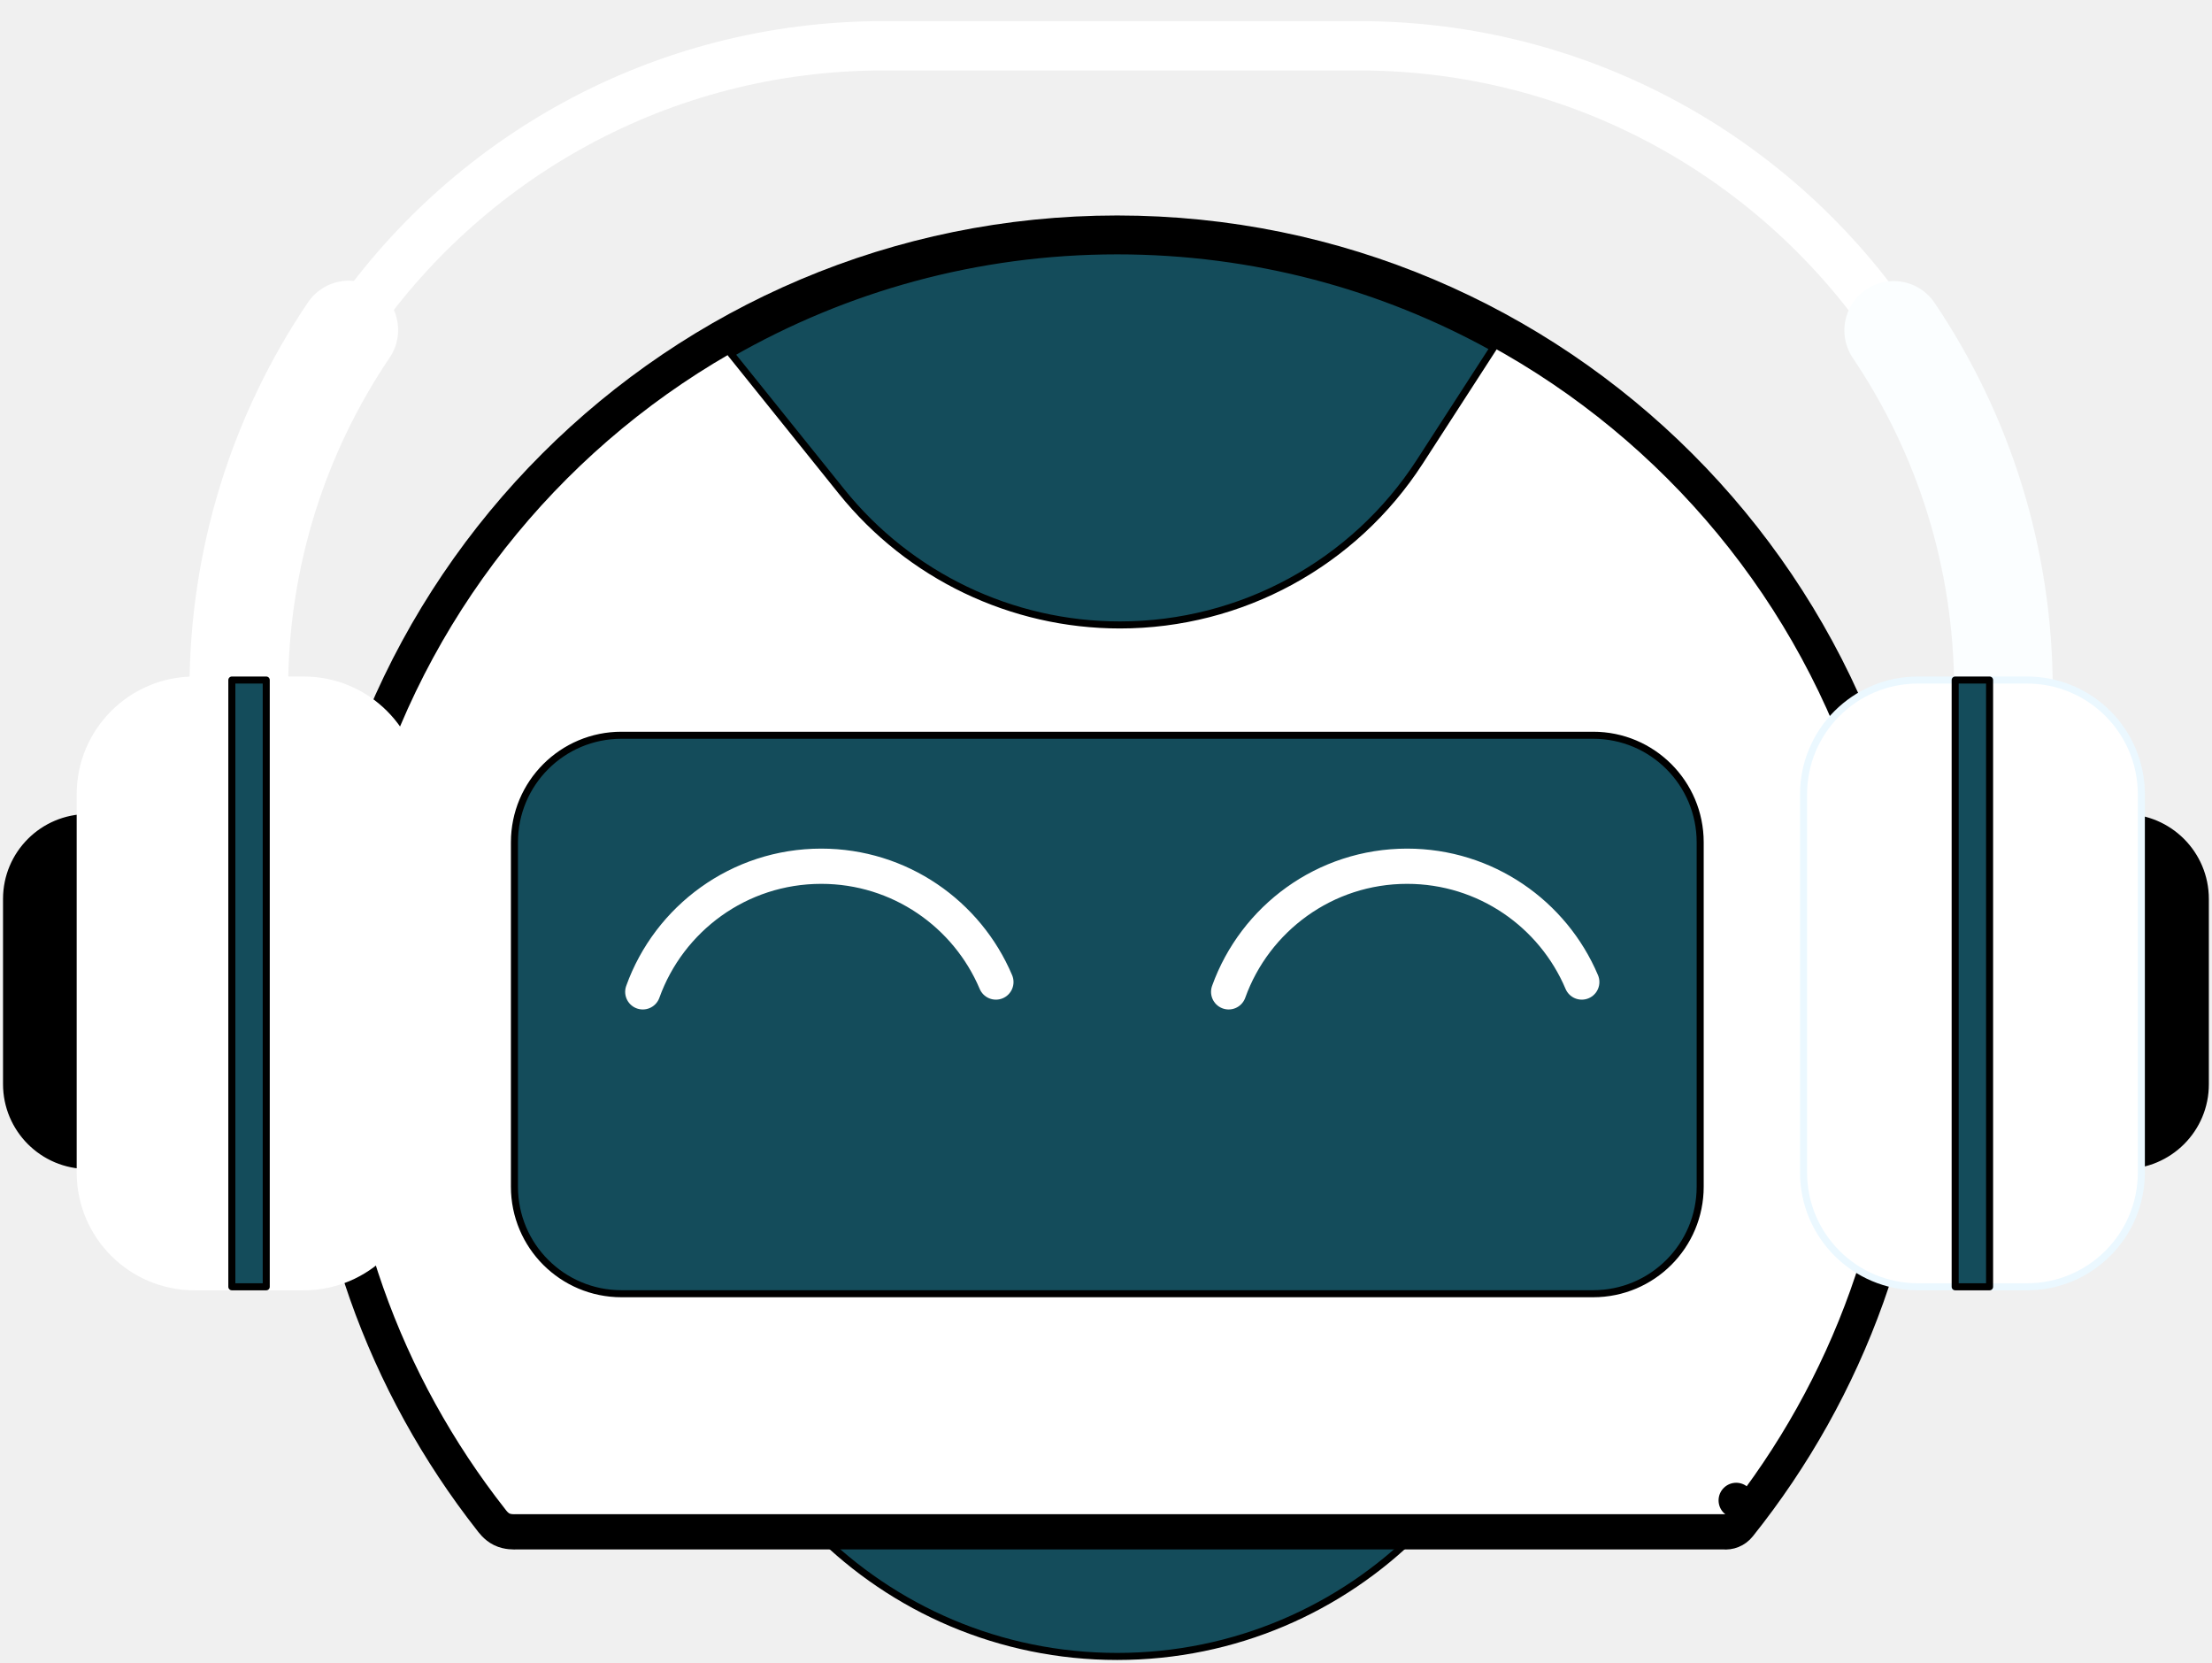
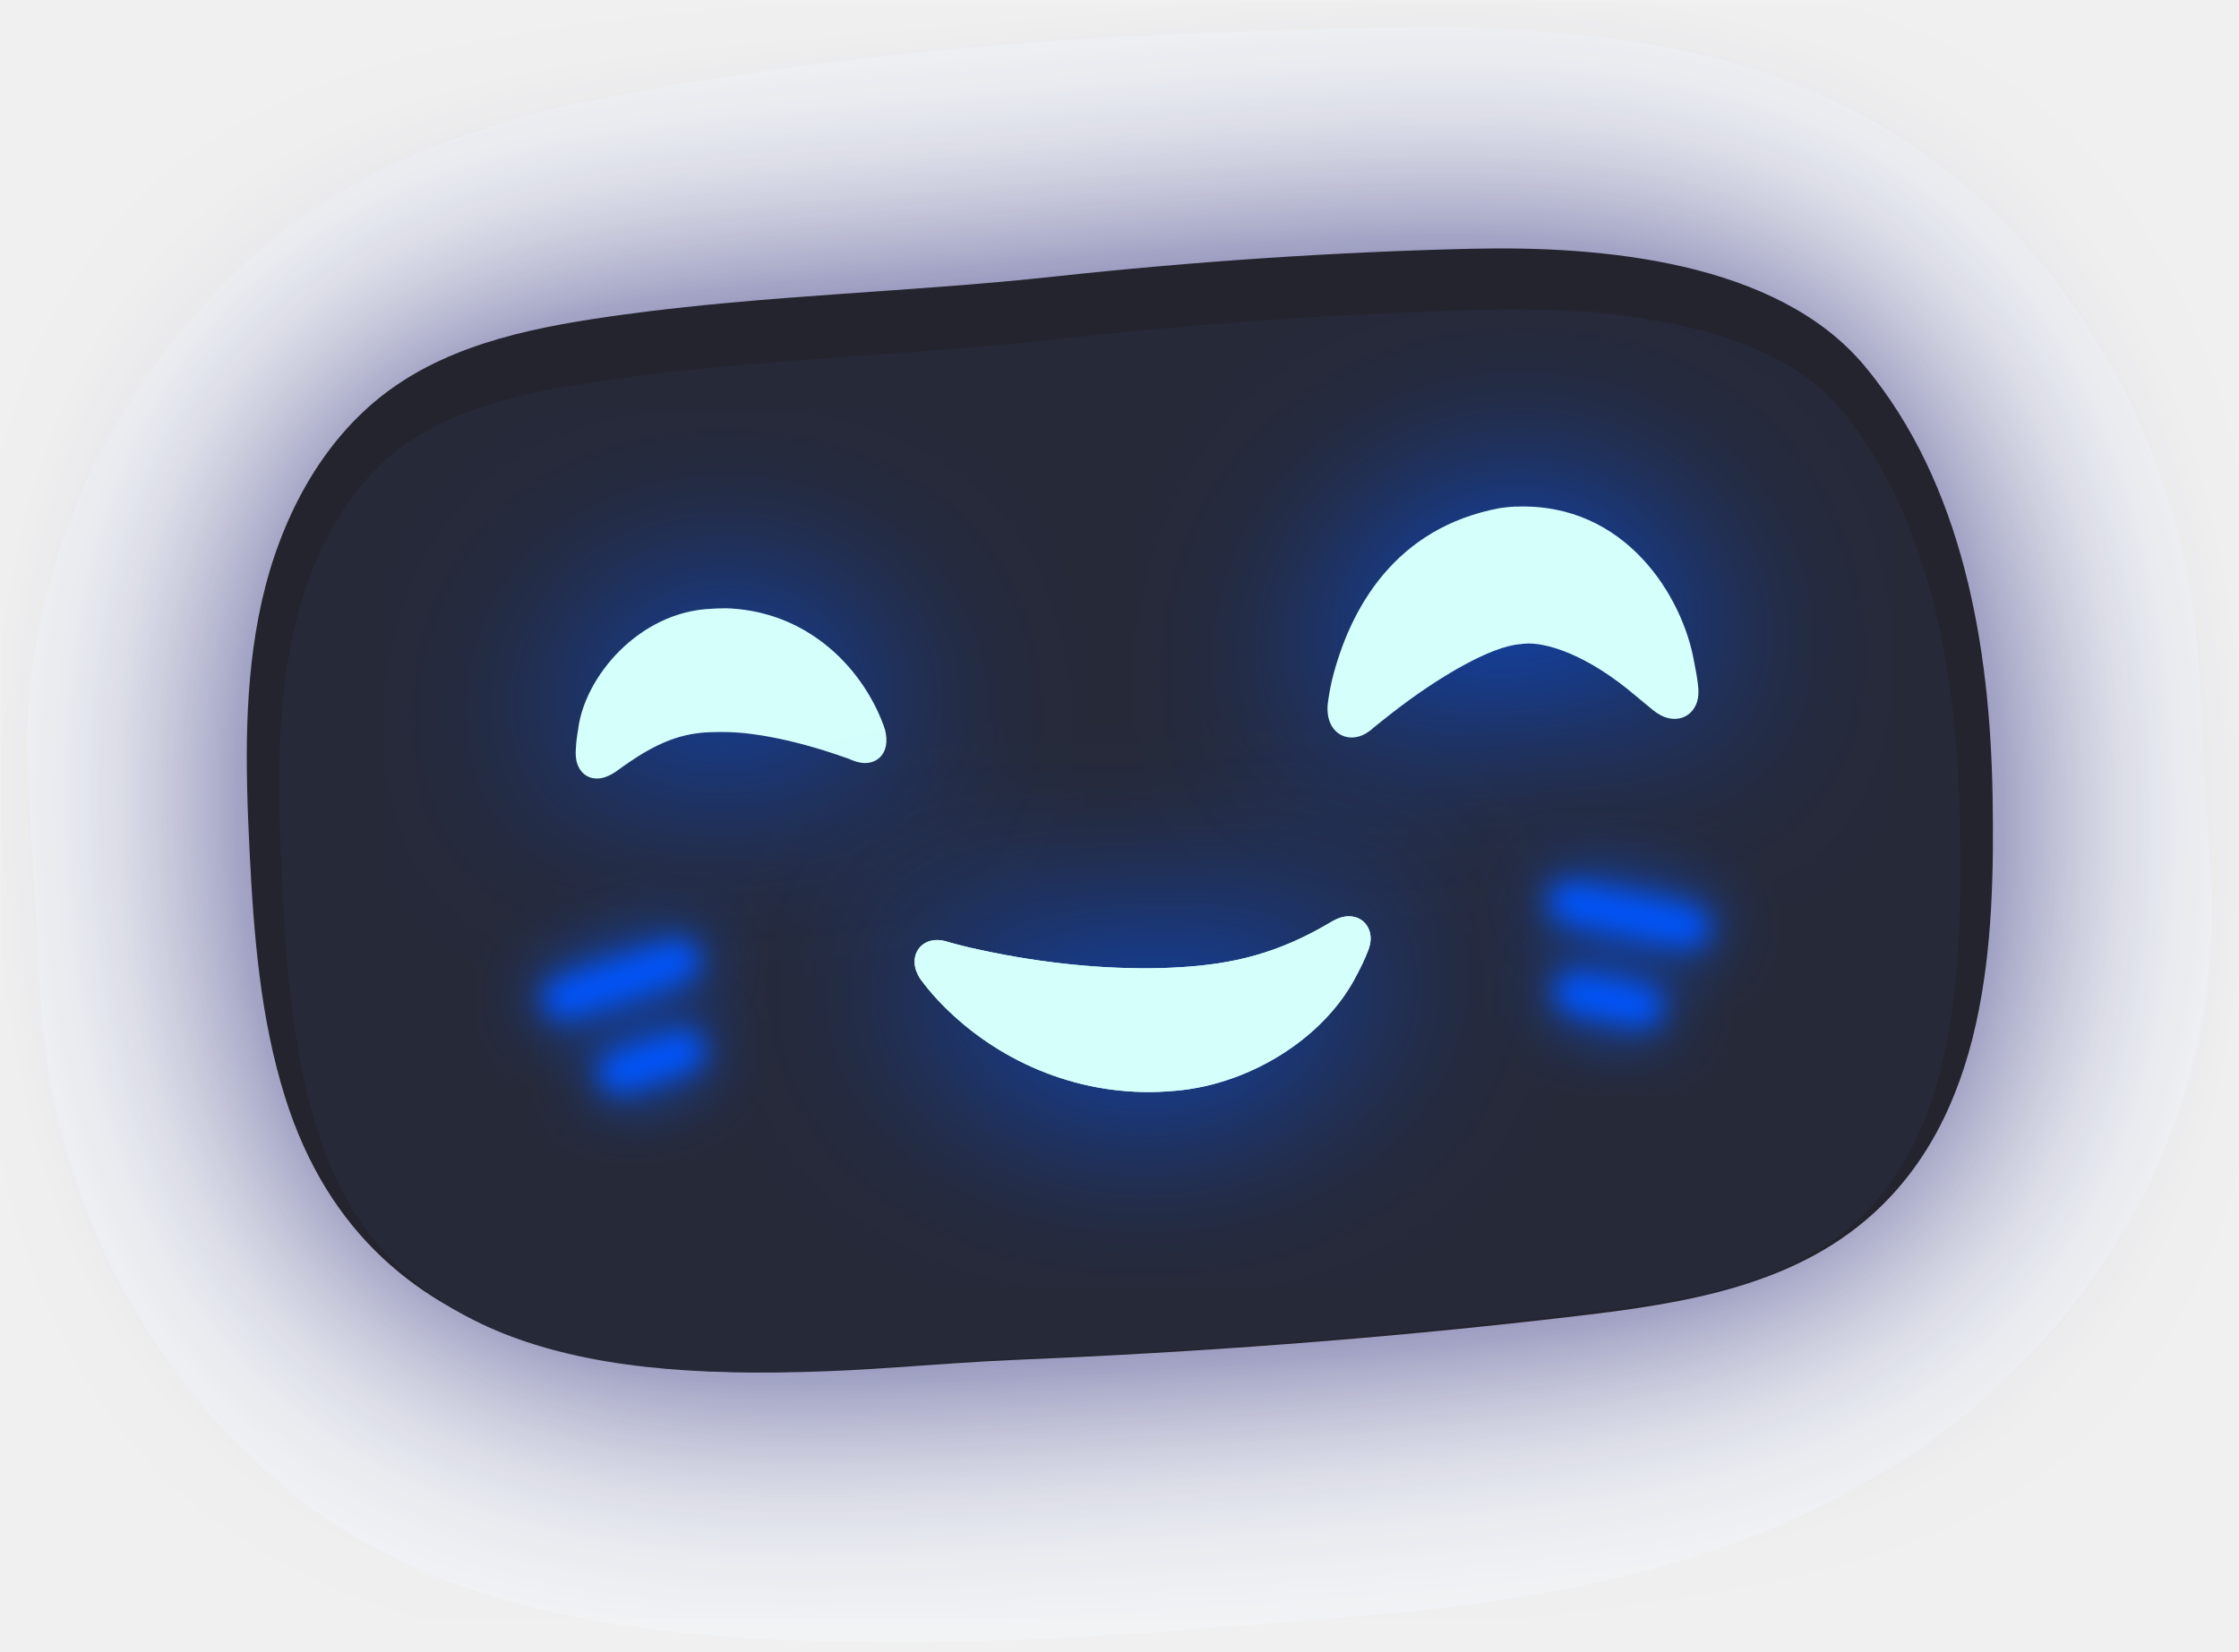
- <svg xmlns="http://www.w3.org/2000/svg" width="314" height="236" viewBox="0 0 314 236" fill="none">
-   <path d="M158.588 235.072C191.934 235.072 218.966 208.043 218.966 174.702C218.966 141.361 191.934 114.333 158.588 114.333C125.242 114.333 98.21 141.361 98.21 174.702C98.21 208.043 125.242 235.072 158.588 235.072Z" fill="#144C5B" stroke="black" stroke-miterlimit="10" stroke-linecap="round" stroke-linejoin="round" />
-   <path d="M158.588 33.079C220.978 33.079 271.555 83.649 271.555 146.03C271.555 172.667 262.307 197.146 246.873 216.455L246.87 216.459C246.285 217.188 245.466 217.464 244.69 217.387H73.245C73.011 217.387 72.079 217.445 71.234 217.034C70.39 216.624 69.864 215.86 69.72 215.677C54.647 196.487 45.639 172.301 45.639 146.012C45.639 83.649 96.198 33.079 158.588 33.079ZM247.412 214.892L247.403 214.674C247.402 214.665 247.4 214.656 247.399 214.647C247.407 214.727 247.412 214.809 247.412 214.892ZM246.456 212.926C246.965 213.328 247.316 213.922 247.394 214.603C247.317 213.884 246.957 213.308 246.457 212.924L246.456 212.926Z" fill="white" stroke="black" stroke-width="5" stroke-miterlimit="10" stroke-linejoin="round" />
-   <path d="M226.154 183.597H88.218C79.823 183.597 73.026 176.8 73.026 168.407V119.532C73.026 111.139 79.823 104.342 88.218 104.342H226.154C234.548 104.342 241.346 111.139 241.346 119.532V168.407C241.346 176.8 234.548 183.597 226.154 183.597Z" fill="#144C5B" stroke="black" stroke-miterlimit="10" stroke-linecap="round" stroke-linejoin="round" />
-   <path d="M91.245 140.757C94.978 130.358 104.914 122.93 116.578 122.93C127.721 122.93 137.286 129.708 141.371 139.364" stroke="white" stroke-width="5" stroke-miterlimit="10" stroke-linecap="round" stroke-linejoin="round" />
-   <path d="M174.411 140.757C178.144 130.358 188.081 122.93 199.744 122.93C210.887 122.93 220.452 129.708 224.538 139.364" stroke="white" stroke-width="5" stroke-miterlimit="10" stroke-linecap="round" stroke-linejoin="round" />
-   <path d="M301.501 165.399C295.112 165.399 289.949 160.218 289.949 153.848V127.573C289.949 121.185 295.131 116.022 301.501 116.022C307.89 116.022 313.053 121.203 313.053 127.573V153.848C313.072 160.236 307.89 165.399 301.501 165.399Z" fill="black" stroke="black" stroke-miterlimit="10" stroke-linecap="round" stroke-linejoin="round" />
-   <path d="M12.481 165.399C6.092 165.399 0.929 160.218 0.929 153.848V127.573C0.929 121.185 6.11 116.022 12.481 116.022C18.869 116.022 24.032 121.203 24.032 127.573V153.848C24.051 160.236 18.869 165.399 12.481 165.399Z" fill="black" stroke="black" stroke-miterlimit="10" stroke-linecap="round" stroke-linejoin="round" />
-   <path d="M49.514 46.832C39.652 61.428 33.894 79.032 33.894 97.973V117.044" stroke="white" stroke-width="14" stroke-miterlimit="10" stroke-linecap="round" stroke-linejoin="round" />
-   <path d="M268.814 46.907C252.377 22.525 224.519 6.499 192.909 6.499H125.381C93.808 6.499 65.95 22.506 49.513 46.832" stroke="white" stroke-width="7" stroke-miterlimit="10" stroke-linecap="round" stroke-linejoin="round" />
-   <path d="M284.396 117.062V97.973C284.396 79.05 278.657 61.484 268.814 46.888" stroke="#FBFEFF" stroke-width="14" stroke-miterlimit="10" stroke-linecap="round" stroke-linejoin="round" />
-   <path d="M43.106 182.613H27.617C18.646 182.613 11.385 175.352 11.385 166.383V112.736C11.385 103.766 18.646 96.506 27.617 96.506H43.106C52.076 96.506 59.338 103.766 59.338 112.736V166.383C59.338 175.352 52.076 182.613 43.106 182.613Z" fill="white" stroke="white" stroke-miterlimit="10" stroke-linecap="round" stroke-linejoin="round" />
-   <path d="M37.794 96.506H32.91V182.613H37.794V96.506Z" fill="#144C5B" stroke="black" stroke-miterlimit="10" stroke-linecap="round" stroke-linejoin="round" />
-   <path d="M287.739 182.613H272.25C263.28 182.613 256.018 175.352 256.018 166.383V112.736C256.018 103.766 263.28 96.506 272.25 96.506H287.739C296.709 96.506 303.971 103.766 303.971 112.736V166.383C303.971 175.352 296.709 182.613 287.739 182.613Z" fill="white" stroke="#EBF8FF" stroke-miterlimit="10" stroke-linecap="round" stroke-linejoin="round" />
-   <path d="M282.427 96.506H277.543V182.613H282.427V96.506Z" fill="#144C5B" stroke="black" stroke-miterlimit="10" stroke-linecap="round" stroke-linejoin="round" />
-   <path d="M158.978 88.688C176.176 88.688 192.185 79.979 201.527 65.55L212.001 49.358C196.178 40.593 177.959 35.598 158.588 35.598C138.623 35.598 119.902 40.927 103.744 50.193L119.475 69.766C129.095 81.724 143.619 88.688 158.978 88.688Z" fill="#144C5B" stroke="black" stroke-miterlimit="10" stroke-linecap="round" stroke-linejoin="round" />
+ <svg xmlns="http://www.w3.org/2000/svg" width="164" height="121" viewBox="0 0 164 121" fill="none">
+   <path d="M114.493 116.455C109.884 117.352 105.183 117.93 100.477 118.315C88.942 119.262 77.389 120.335 65.803 120.314C50.488 120.285 33.023 119.212 20.775 108.9C10.262 100.046 3.754 87.048 2.975 73.325C2.975 73.325 2.074 57.453 2.074 57.444C1.236 42.728 7.547 28.737 18.391 18.903C26.604 11.457 36.87 8.435 47.563 6.55C62.438 3.923 77.02 2.758 92.088 2.267C106.335 1.807 121.286 1.199 134.502 7.472C149.892 14.775 160.07 31.595 161.026 48.414C161.026 48.414 161.927 64.278 161.927 64.295C162.756 78.86 156.496 92.579 145.648 102.183C136.689 110.115 125.87 114.251 114.498 116.459L114.493 116.455Z" fill="#F1F3F5" />
+   <g filter="url(#filter0_d_147_4706)">
+     <path d="M65.401 100.193C47.572 101.433 27.199 100.461 20.893 80.424C19.053 74.578 18.58 68.402 18.278 62.284C17.976 56.191 17.838 50.011 19.175 44.057C20.516 38.102 23.486 32.32 28.385 28.683C33.291 25.037 39.573 23.885 45.627 23.055C56.141 21.614 66.721 21.404 77.243 20.26C87.224 19.175 97.75 18.454 107.831 18.224C117.201 18.01 130.157 19.091 136.593 26.831C143.787 35.475 145.761 47.35 145.95 58.27C146.138 69.118 145.585 81.886 136.605 89.441C130.379 94.679 121.881 95.684 114.096 96.581C100.905 98.102 87.655 99.082 74.393 99.627C71.582 99.745 68.548 99.975 65.405 100.193H65.401Z" fill="#24242E" />
+   </g>
+   <path d="M55.248 100.548C36.882 100.548 26.985 94.988 23.155 82.518C21.374 76.723 20.943 70.421 20.654 64.462C20.365 58.529 20.193 52.244 21.475 46.403C22.77 40.503 25.531 35.697 29.248 32.864C33.518 29.616 39.35 28.573 44.965 27.785C51.003 26.939 57.239 26.486 63.268 26.055C67.945 25.72 72.78 25.368 77.569 24.835C88.007 23.675 98.822 22.933 108.845 22.698C109.507 22.682 110.19 22.673 110.886 22.673C122.677 22.673 130.999 25.246 134.95 30.115C140.515 36.97 143.335 46.914 143.565 60.515C143.75 71.213 143.293 83.184 135.541 89.868C130.127 94.535 122.279 95.462 114.691 96.358C101.701 97.892 87.986 98.969 73.924 99.564C71.452 99.668 68.891 99.853 66.18 100.05L64.483 100.171C61.01 100.419 57.984 100.54 55.244 100.54L55.248 100.548Z" fill="#262938" />
+   <g filter="url(#filter1_df_147_4706)">
+     <path d="M49.306 68.908C50.098 68.644 50.953 69.076 51.217 69.868C51.481 70.66 51.049 71.515 50.257 71.779L41.713 74.603C40.922 74.867 40.067 74.435 39.803 73.643C39.539 72.851 39.97 71.997 40.762 71.733L49.306 68.904V68.908Z" fill="#0055FF" />
+   </g>
+   <g filter="url(#filter2_df_147_4706)">
+     <path d="M49.671 75.542C50.463 75.278 51.318 75.71 51.581 76.501C51.845 77.293 51.414 78.148 50.622 78.412L45.791 80.009C44.999 80.273 44.144 79.841 43.88 79.049C43.616 78.257 44.047 77.402 44.839 77.138L49.671 75.542Z" fill="#0055FF" />
+   </g>
+   <g filter="url(#filter3_df_147_4706)">
+     <path d="M115.243 64.601C114.426 64.433 113.626 64.957 113.458 65.774C113.291 66.591 113.815 67.391 114.632 67.559L123.444 69.382C124.261 69.549 125.061 69.025 125.229 68.208C125.396 67.391 124.873 66.591 124.056 66.423L115.243 64.601Z" fill="#0055FF" />
+   </g>
+   <g filter="url(#filter4_df_147_4706)">
+     <path d="M115.646 71.23C114.829 71.062 114.028 71.586 113.861 72.403C113.693 73.22 114.217 74.021 115.034 74.188L120.016 75.219C120.833 75.387 121.633 74.863 121.801 74.046C121.969 73.229 121.445 72.428 120.628 72.261L115.646 71.23Z" fill="#0055FF" />
+   </g>
+   <g filter="url(#filter5_d_147_4706)">
+     <path d="M111.053 37.117C119.119 36.816 123.268 43.788 124.081 48.444C124.202 49.026 124.307 49.621 124.37 50.153C124.432 50.593 124.428 51.05 124.286 51.473C124.143 51.892 123.871 52.236 123.511 52.445C123.15 52.655 122.714 52.713 122.279 52.63C121.843 52.546 121.445 52.319 121.097 52.043C120.636 51.662 120.209 51.301 119.79 50.962C116.215 47.916 113.161 47.011 111.631 47.161C111.527 47.174 111.418 47.187 111.313 47.199C109.281 47.354 105.497 49.466 101.851 52.324C101.445 52.638 101.034 52.973 100.657 53.275C100.335 53.577 99.953 53.836 99.526 53.958C99.099 54.079 98.663 54.054 98.285 53.874C97.908 53.698 97.611 53.375 97.435 52.969C97.255 52.562 97.213 52.106 97.242 51.662C97.318 51.012 97.435 50.392 97.573 49.784C98.881 44.58 102.174 38.643 109.901 37.218C110.282 37.163 110.663 37.13 111.053 37.109V37.117Z" fill="#D5FFFB" />
+   </g>
+   <g filter="url(#filter6_d_147_4706)">
+     <path d="M53.09 44.56C58.529 44.694 62.405 48.147 64.253 52.035C64.462 52.479 64.655 52.94 64.823 53.447C64.919 53.833 64.965 54.235 64.894 54.62C64.823 55.006 64.638 55.337 64.357 55.568C64.077 55.798 63.712 55.911 63.322 55.903C62.933 55.894 62.547 55.764 62.187 55.597C61.856 55.488 61.474 55.35 61.114 55.228C57.77 54.114 54.896 53.623 52.981 53.632C52.855 53.632 52.73 53.632 52.608 53.632C50.924 53.64 49.059 53.812 46.172 55.785C45.837 56.012 45.497 56.246 45.112 56.531C44.785 56.753 44.425 56.938 44.039 57.009C43.654 57.076 43.276 57.022 42.966 56.837C42.652 56.653 42.422 56.351 42.292 55.982C42.162 55.614 42.149 55.207 42.183 54.813C42.2 54.407 42.258 53.933 42.342 53.468C42.799 49.584 46.809 44.824 52.089 44.602C52.428 44.577 52.759 44.564 53.094 44.568L53.09 44.56Z" fill="#D5FFFB" />
+   </g>
+   <g filter="url(#filter7_d_147_4706)">
+     <path d="M85.64 79.946C91.192 79.648 96.978 76.2 99.4 71.389C99.698 70.832 99.97 70.249 100.171 69.742C100.33 69.374 100.427 68.963 100.385 68.561C100.343 68.159 100.167 67.794 99.886 67.534C99.601 67.274 99.224 67.136 98.818 67.132C98.411 67.128 98.013 67.258 97.661 67.455C97.117 67.777 96.643 68.045 96.17 68.293C92.248 70.35 88.866 70.794 85.124 70.924C84.802 70.933 84.487 70.937 84.165 70.941C80.121 70.958 75.734 70.497 71.016 69.42C70.5 69.298 69.972 69.16 69.516 69.034C69.138 68.896 68.724 68.829 68.321 68.896C67.919 68.963 67.567 69.16 67.328 69.462C67.09 69.759 66.972 70.149 66.993 70.551C67.014 70.958 67.169 71.347 67.387 71.687C67.798 72.252 68.208 72.743 68.644 73.216C72.533 77.394 78.16 80.038 84.223 80.008C84.697 80.008 85.166 79.987 85.644 79.95L85.64 79.946Z" fill="#D5FFFB" />
+     <path d="M85.64 79.946C91.192 79.648 96.978 76.2 99.4 71.389C99.698 70.832 99.97 70.249 100.171 69.742C100.33 69.374 100.427 68.963 100.385 68.561C100.343 68.159 100.167 67.794 99.886 67.534C99.601 67.274 99.224 67.136 98.818 67.132C98.411 67.128 98.013 67.258 97.661 67.455C97.117 67.777 96.643 68.045 96.17 68.293C92.248 70.35 88.866 70.794 85.124 70.924C84.802 70.933 84.487 70.937 84.165 70.941C80.121 70.958 75.734 70.497 71.016 69.42C70.5 69.298 69.972 69.16 69.516 69.034C69.138 68.896 68.724 68.829 68.321 68.896C67.919 68.963 67.567 69.16 67.328 69.462C67.09 69.759 66.972 70.149 66.993 70.551C67.014 70.958 67.169 71.347 67.387 71.687C67.798 72.252 68.208 72.743 68.644 73.216C72.533 77.394 78.16 80.038 84.223 80.008C84.697 80.008 85.166 79.987 85.644 79.95L85.64 79.946Z" fill="#D5FFFB" />
+   </g>
+   <defs>
+     <filter id="filter0_d_147_4706" x="0.077" y="0.2" width="163.9" height="118.351" filterUnits="userSpaceOnUse" color-interpolation-filters="sRGB">
+       <feFlood flood-opacity="0" result="BackgroundImageFix" />
+       <feColorMatrix in="SourceAlpha" type="matrix" values="0 0 0 0 0 0 0 0 0 0 0 0 0 0 0 0 0 0 127 0" result="hardAlpha" />
+       <feOffset />
+       <feGaussianBlur stdDeviation="9" />
+       <feColorMatrix type="matrix" values="0 0 0 0 0.275 0 0 0 0 0.275 0 0 0 0 0.549 0 0 0 1 0" />
+       <feBlend mode="normal" in2="BackgroundImageFix" result="effect1_dropShadow_147_4706" />
+       <feBlend mode="normal" in="SourceGraphic" in2="effect1_dropShadow_147_4706" result="shape" />
+     </filter>
+     <filter id="filter1_df_147_4706" x="34.725" y="63.831" width="21.569" height="15.85" filterUnits="userSpaceOnUse" color-interpolation-filters="sRGB">
+       <feFlood flood-opacity="0" result="BackgroundImageFix" />
+       <feColorMatrix in="SourceAlpha" type="matrix" values="0 0 0 0 0 0 0 0 0 0 0 0 0 0 0 0 0 0 127 0" result="hardAlpha" />
+       <feOffset />
+       <feGaussianBlur stdDeviation="2.5" />
+       <feColorMatrix type="matrix" values="0 0 0 0 0 0 0 0 0 0.333 0 0 0 0 1 0 0 0 1 0" />
+       <feBlend mode="normal" in2="BackgroundImageFix" result="effect1_dropShadow_147_4706" />
+       <feBlend mode="normal" in="SourceGraphic" in2="effect1_dropShadow_147_4706" result="shape" />
+       <feGaussianBlur stdDeviation="1" result="effect2_foregroundBlur_147_4706" />
+     </filter>
+     <filter id="filter2_df_147_4706" x="38.802" y="70.464" width="17.857" height="14.622" filterUnits="userSpaceOnUse" color-interpolation-filters="sRGB">
+       <feFlood flood-opacity="0" result="BackgroundImageFix" />
+       <feColorMatrix in="SourceAlpha" type="matrix" values="0 0 0 0 0 0 0 0 0 0 0 0 0 0 0 0 0 0 127 0" result="hardAlpha" />
+       <feOffset />
+       <feGaussianBlur stdDeviation="2.5" />
+       <feColorMatrix type="matrix" values="0 0 0 0 0 0 0 0 0 0.333 0 0 0 0 1 0 0 0 1 0" />
+       <feBlend mode="normal" in2="BackgroundImageFix" result="effect1_dropShadow_147_4706" />
+       <feBlend mode="normal" in="SourceGraphic" in2="effect1_dropShadow_147_4706" result="shape" />
+       <feGaussianBlur stdDeviation="1" result="effect2_foregroundBlur_147_4706" />
+     </filter>
+     <filter id="filter3_df_147_4706" x="108.427" y="59.569" width="21.833" height="14.844" filterUnits="userSpaceOnUse" color-interpolation-filters="sRGB">
+       <feFlood flood-opacity="0" result="BackgroundImageFix" />
+       <feColorMatrix in="SourceAlpha" type="matrix" values="0 0 0 0 0 0 0 0 0 0 0 0 0 0 0 0 0 0 127 0" result="hardAlpha" />
+       <feOffset />
+       <feGaussianBlur stdDeviation="2.5" />
+       <feColorMatrix type="matrix" values="0 0 0 0 0 0 0 0 0 0.333 0 0 0 0 1 0 0 0 1 0" />
+       <feBlend mode="normal" in2="BackgroundImageFix" result="effect1_dropShadow_147_4706" />
+       <feBlend mode="normal" in="SourceGraphic" in2="effect1_dropShadow_147_4706" result="shape" />
+       <feGaussianBlur stdDeviation="1" result="effect2_foregroundBlur_147_4706" />
+     </filter>
+     <filter id="filter4_df_147_4706" x="108.829" y="66.199" width="18.003" height="14.052" filterUnits="userSpaceOnUse" color-interpolation-filters="sRGB">
+       <feFlood flood-opacity="0" result="BackgroundImageFix" />
+       <feColorMatrix in="SourceAlpha" type="matrix" values="0 0 0 0 0 0 0 0 0 0 0 0 0 0 0 0 0 0 127 0" result="hardAlpha" />
+       <feOffset />
+       <feGaussianBlur stdDeviation="2.5" />
+       <feColorMatrix type="matrix" values="0 0 0 0 0 0 0 0 0 0.333 0 0 0 0 1 0 0 0 1 0" />
+       <feBlend mode="normal" in2="BackgroundImageFix" result="effect1_dropShadow_147_4706" />
+       <feBlend mode="normal" in="SourceGraphic" in2="effect1_dropShadow_147_4706" result="shape" />
+       <feGaussianBlur stdDeviation="1" result="effect2_foregroundBlur_147_4706" />
+     </filter>
+     <filter id="filter5_d_147_4706" x="82.834" y="22.708" width="55.975" height="45.725" filterUnits="userSpaceOnUse" color-interpolation-filters="sRGB">
+       <feFlood flood-opacity="0" result="BackgroundImageFix" />
+       <feColorMatrix in="SourceAlpha" type="matrix" values="0 0 0 0 0 0 0 0 0 0 0 0 0 0 0 0 0 0 127 0" result="hardAlpha" />
+       <feOffset />
+       <feGaussianBlur stdDeviation="7.2" />
+       <feColorMatrix type="matrix" values="0 0 0 0 0 0 0 0 0 0.333 0 0 0 0 1 0 0 0 1 0" />
+       <feBlend mode="normal" in2="BackgroundImageFix" result="effect1_dropShadow_147_4706" />
+       <feBlend mode="normal" in="SourceGraphic" in2="effect1_dropShadow_147_4706" result="shape" />
+     </filter>
+     <filter id="filter6_d_147_4706" x="27.767" y="30.16" width="51.562" height="41.277" filterUnits="userSpaceOnUse" color-interpolation-filters="sRGB">
+       <feFlood flood-opacity="0" result="BackgroundImageFix" />
+       <feColorMatrix in="SourceAlpha" type="matrix" values="0 0 0 0 0 0 0 0 0 0 0 0 0 0 0 0 0 0 127 0" result="hardAlpha" />
+       <feOffset />
+       <feGaussianBlur stdDeviation="7.2" />
+       <feColorMatrix type="matrix" values="0 0 0 0 0 0 0 0 0 0.333 0 0 0 0 1 0 0 0 1 0" />
+       <feBlend mode="normal" in2="BackgroundImageFix" result="effect1_dropShadow_147_4706" />
+       <feBlend mode="normal" in="SourceGraphic" in2="effect1_dropShadow_147_4706" result="shape" />
+     </filter>
+     <filter id="filter7_d_147_4706" x="52.591" y="52.732" width="62.204" height="41.677" filterUnits="userSpaceOnUse" color-interpolation-filters="sRGB">
+       <feFlood flood-opacity="0" result="BackgroundImageFix" />
+       <feColorMatrix in="SourceAlpha" type="matrix" values="0 0 0 0 0 0 0 0 0 0 0 0 0 0 0 0 0 0 127 0" result="hardAlpha" />
+       <feOffset />
+       <feGaussianBlur stdDeviation="7.2" />
+       <feColorMatrix type="matrix" values="0 0 0 0 0 0 0 0 0 0.333 0 0 0 0 1 0 0 0 1 0" />
+       <feBlend mode="normal" in2="BackgroundImageFix" result="effect1_dropShadow_147_4706" />
+       <feBlend mode="normal" in="SourceGraphic" in2="effect1_dropShadow_147_4706" result="shape" />
+     </filter>
+   </defs>
</svg>
